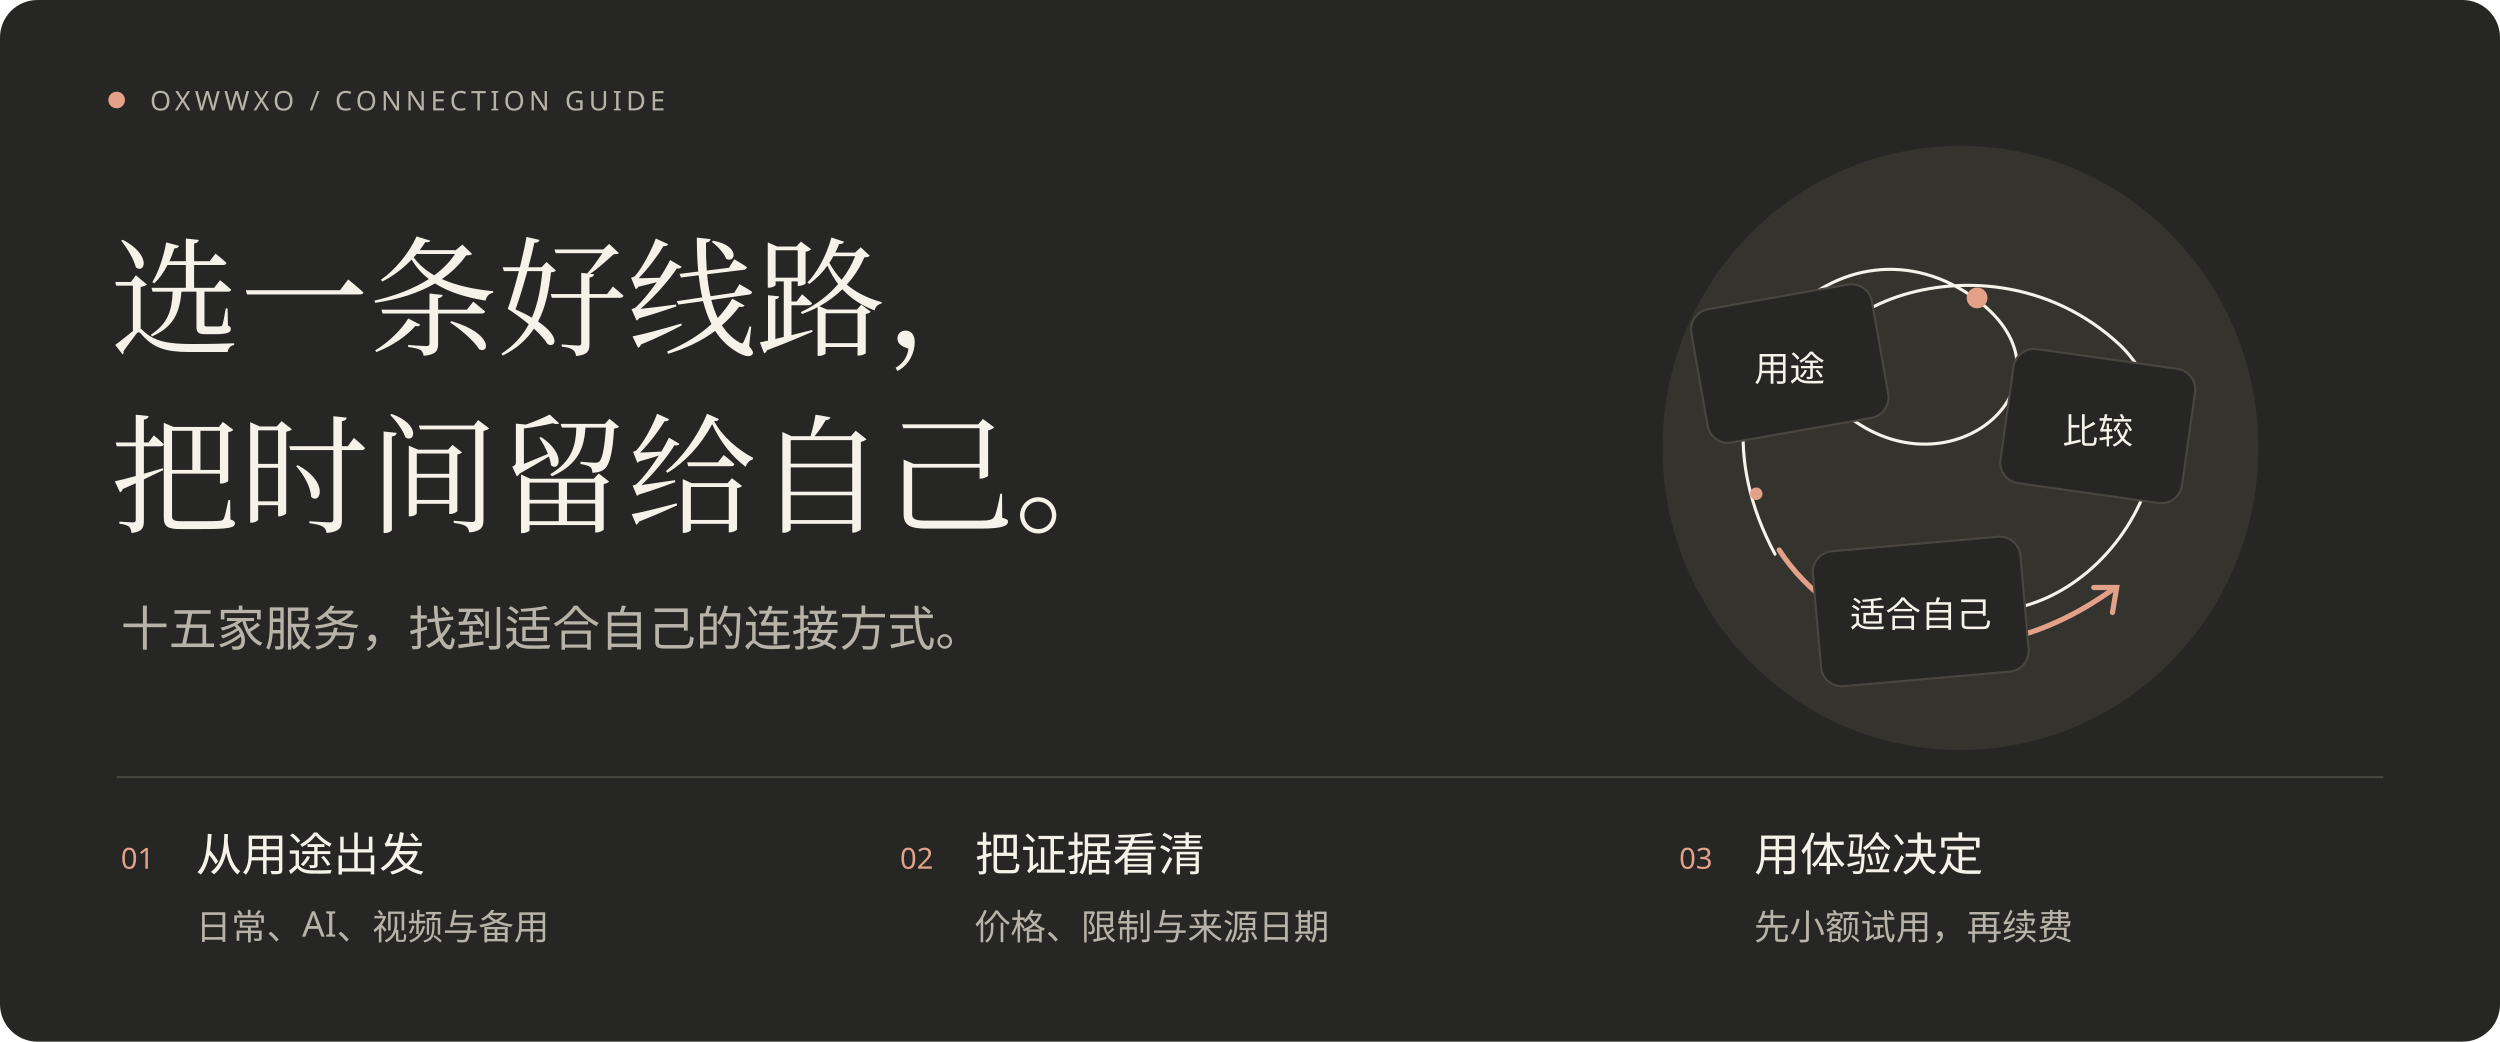
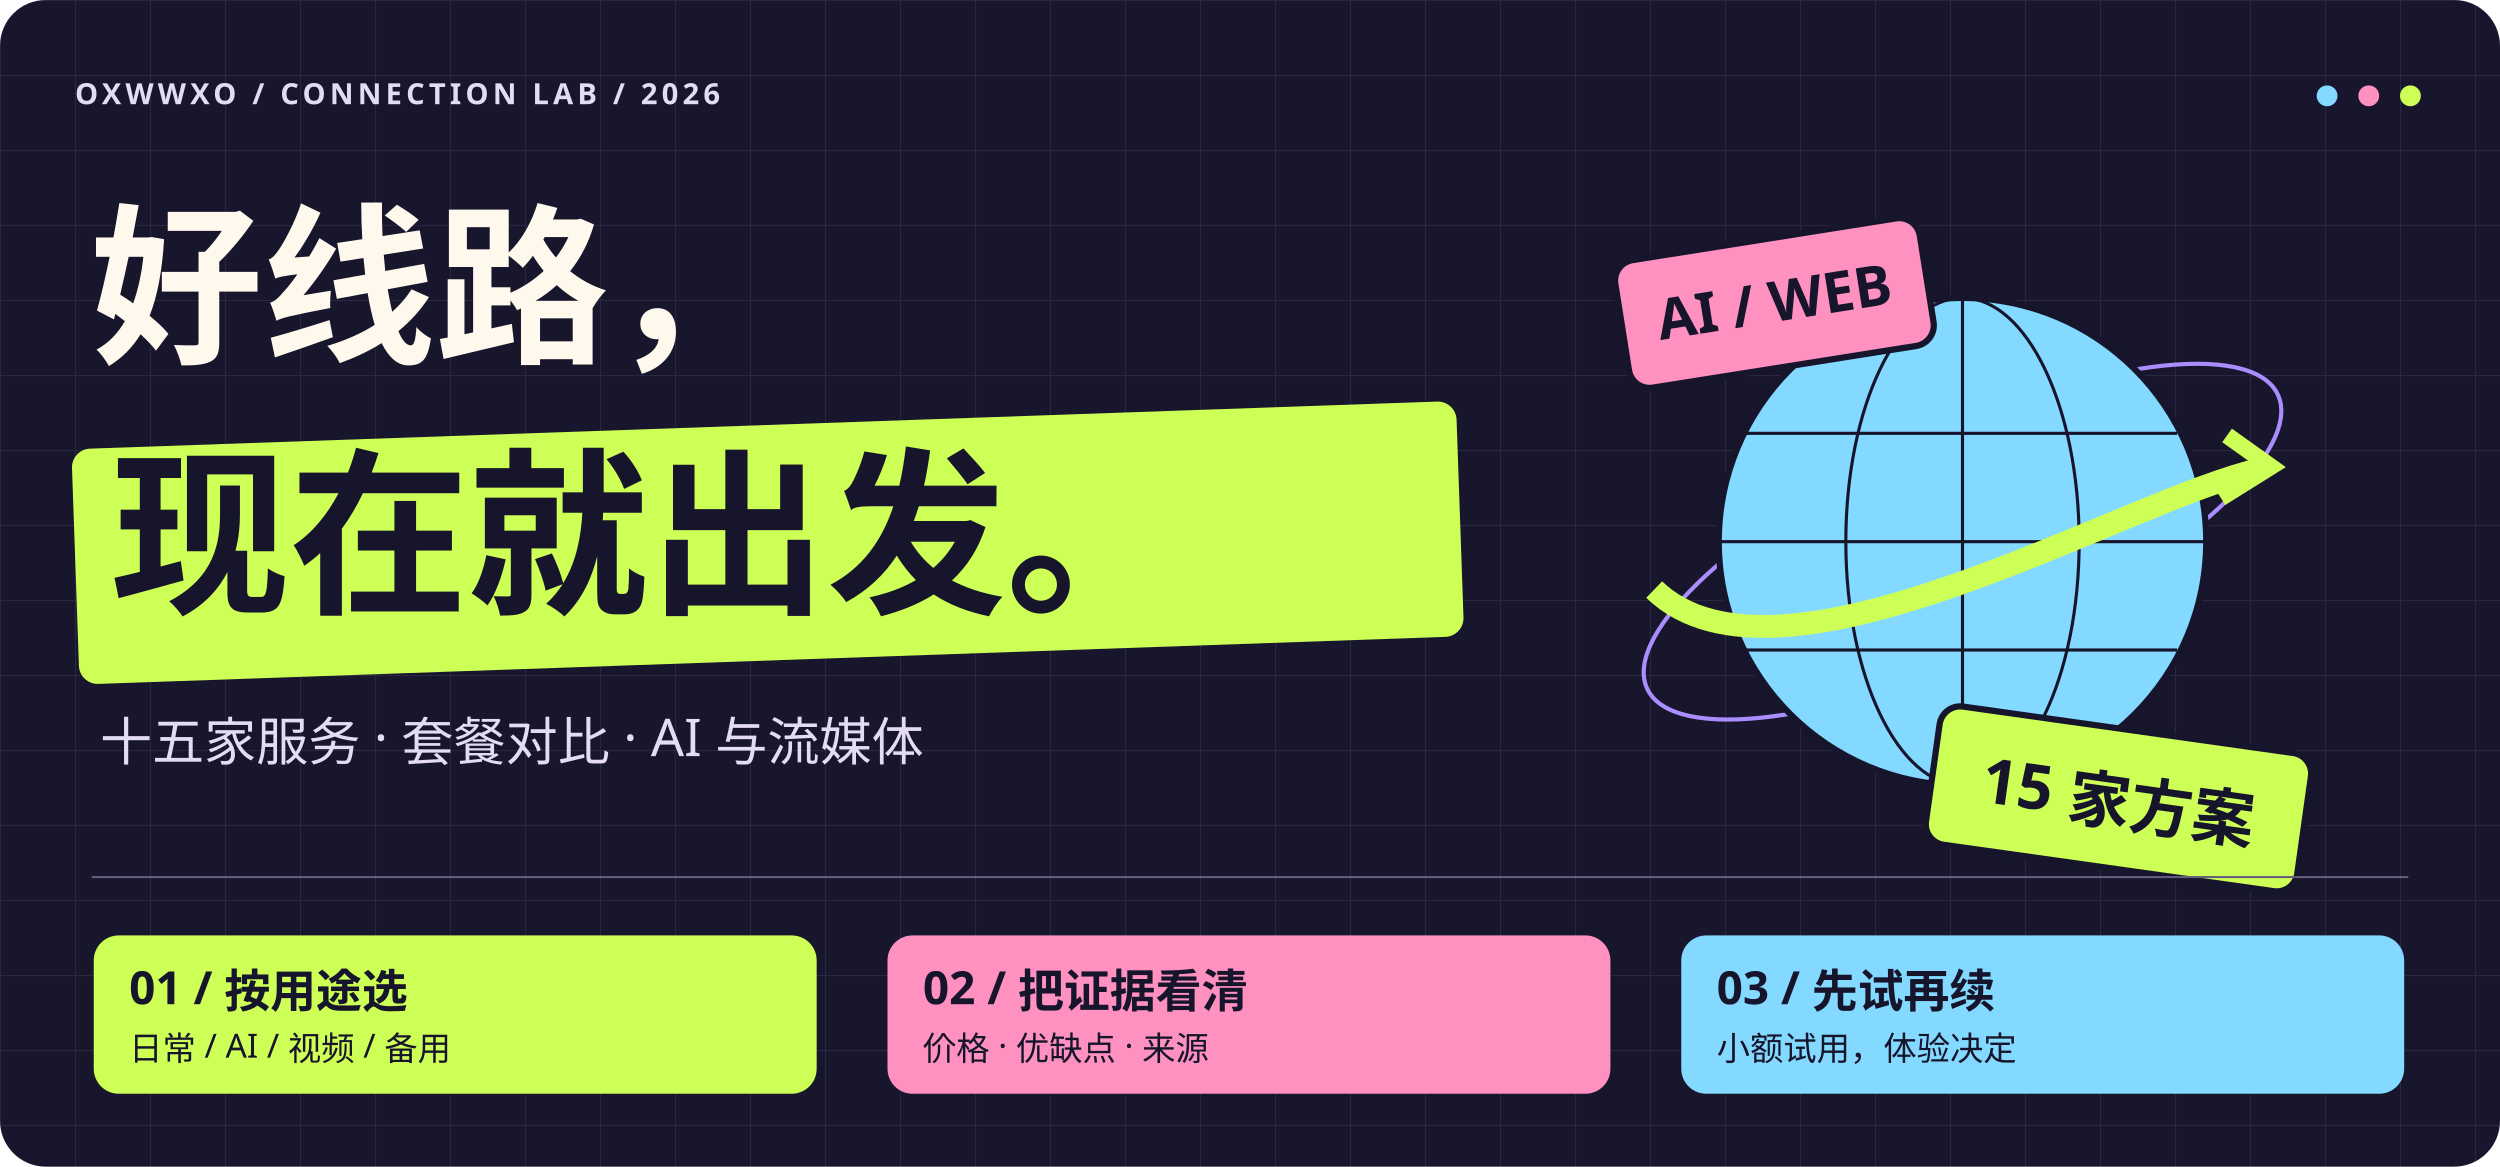
- <svg xmlns="http://www.w3.org/2000/svg" width="1200" height="500" viewBox="0 0 1200 500" role="img" aria-labelledby="title desc">
+ <svg xmlns="http://www.w3.org/2000/svg" width="1200" height="560" viewBox="0 0 1200 560" role="img" aria-labelledby="t d">
  <g font-family="Microsoft YaHei,PingFang SC,sans-serif">
-     <rect width="1200" height="500" rx="18" fill="#262624" />
-     <circle cx="56" cy="48" r="4" fill="#e3a18a" />
-     <text x="72" y="53" font-size="13" letter-spacing="2" fill="#b7b3a8">OXWWXO  /  CONNECTION GUIDE</text>
-     <g font-family="Noto Serif CJK SC,Source Han Serif SC,Songti SC,SimSun,Georgia,serif" font-size="62" fill="#f5f2e9">
-       <text x="53" y="166">选一条好线路，</text>
-       <text x="53" y="251">把时间留给自己。</text>
+     <defs>
+       <pattern id="grid" width="36" height="36" patternUnits="userSpaceOnUse">
+         <path d="M36 0H0V36" fill="none" stroke="#a391c4" stroke-opacity=".14" />
+       </pattern>
+     </defs>
+     <rect width="1200" height="560" rx="22" fill="#17162c" />
+     <rect width="1200" height="560" rx="22" fill="url(#grid)" />
+     <circle cx="1157" cy="46" r="5" fill="#ceff57" />
+     <circle cx="1137" cy="46" r="5" fill="#ff91c1" />
+     <circle cx="1117" cy="46" r="5" fill="#83d9ff" />
+     <text x="36" y="50" font-size="14" font-weight="700" letter-spacing="2" fill="#e3dcf4">OXWWXO / CONNECTION LAB / 2026</text>
+     <text x="43" y="168" font-size="83" font-weight="900" fill="#fff9ed">好线路，</text>
+     <rect x="36" y="204" width="665" height="113" rx="9" fill="#ceff57" transform="rotate(-2 369 260)" />
+     <text x="53" y="288" font-size="86" font-weight="900" fill="#16152b">现在就出发。</text>
+     <text x="48" y="365" font-size="25" fill="#e3dcf4">十五家服务 · 套餐对比 · AI 与流媒体</text>
+     <g transform="translate(799 117)">
+       <ellipse cx="143" cy="143" rx="167" ry="53" transform="rotate(-25 143 143)" fill="none" stroke="#aa8dff" stroke-width="2" />
+       <circle cx="143" cy="143" r="117" fill="#83d9ff" stroke="#16152b" stroke-width="3" />
+       <g stroke="#16152b" fill="none" stroke-width="1.5">
+         <ellipse cx="143" cy="143" rx="56" ry="117" />
+         <path d="M26 143H260M39 91H246M39 195H246M143 26V260" />
+       </g>
+       <path d="M-5 166C55 224 222 122 287 108" fill="none" stroke="#ceff57" stroke-width="11" />
+       <path d="m270 92 21 15-24 15" fill="none" stroke="#ceff57" stroke-width="8" />
+       <g transform="rotate(-9 43 31)">
+         <rect x="-21" y="-1" width="148" height="62" rx="10" fill="#ff91c1" stroke="#16152b" stroke-width="3" />
+         <text x="53" y="39" text-anchor="middle" font-size="27" font-weight="900" fill="#16152b">AI / WEB</text>
+       </g>
+       <g transform="rotate(8 211 265)">
+         <rect x="128" y="232" width="180" height="67" rx="10" fill="#ceff57" stroke="#16152b" stroke-width="3" />
+         <text x="218" y="276" text-anchor="middle" font-size="30" font-weight="900" fill="#16152b">15 家方案</text>
+       </g>
    </g>
-     <text x="58" y="310" font-size="23" fill="#b7b3a8">十五家服务，找到适合自己的连接方式。</text>
-     <g transform="translate(812 84)">
-       <ellipse cx="129" cy="131" rx="143" ry="145" fill="#34332e" />
-       <g fill="none" stroke="#f5f2e9" stroke-width="1.5" stroke-linecap="round">
-         <path d="M40 182C-10 89 73 12 137 60C189 99 125 156 74 115C25 76 137 17 206 82C255 130 190 232 116 205" />
-         <path d="M42 180C68 220 132 249 202 199" stroke="#e3a18a" stroke-width="2.5" />
-         <path d="m193 198 11 0-2 12" stroke="#e3a18a" stroke-width="2.5" />
-       </g>
-       <g stroke="#48463f" fill="#262624">
-         <rect x="3" y="58" width="88" height="65" rx="10" transform="rotate(-10 47 90)" />
-         <rect x="151" y="88" width="88" height="65" rx="10" transform="rotate(8 195 120)" />
-         <rect x="60" y="177" width="100" height="65" rx="10" transform="rotate(-5 110 210)" />
-       </g>
-       <g fill="#f5f2e9" text-anchor="middle" font-size="17">
-         <text x="47" y="99">用途</text>
-         <text x="195" y="129">比较</text>
-         <text x="110" y="217">适合自己</text>
-       </g>
-       <circle cx="137" cy="59" r="5" fill="#e3a18a" />
-       <circle cx="31" cy="153" r="3" fill="#e3a18a" />
-     </g>
-     <path d="M56 373H1144" stroke="#48463f" />
-     <text x="58" y="417" font-size="14" fill="#e3a18a">01</text>
-     <text x="94" y="418" font-size="22" fill="#f5f2e9">从用途出发</text>
-     <text x="94" y="451" font-size="17" fill="#b7b3a8">日常、AI、视频与备用</text>
-     <text x="432" y="417" font-size="14" fill="#e3a18a">02</text>
-     <text x="468" y="418" font-size="22" fill="#f5f2e9">把证据看清</text>
-     <text x="468" y="451" font-size="17" fill="#b7b3a8">价格、限制与来源日期</text>
-     <text x="806" y="417" font-size="14" fill="#e3a18a">03</text>
-     <text x="842" y="418" font-size="22" fill="#f5f2e9">用体验决定</text>
-     <text x="842" y="451" font-size="17" fill="#b7b3a8">先小额试用，再续费</text>
+     <path d="M44 421H1156" stroke="#655e7d" />
+     <rect x="45" y="449" width="347" height="76" rx="12" fill="#ceff57" />
+     <text x="62" y="482" font-size="22" font-weight="900" fill="#16152b">01 / 按用途选</text>
+     <text x="62" y="509" font-size="16" fill="#16152b">日常 / AI / 视频 / 备用</text>
+     <rect x="426" y="449" width="347" height="76" rx="12" fill="#ff91c1" />
+     <text x="443" y="482" font-size="22" font-weight="900" fill="#16152b">02 / 把证据看清</text>
+     <text x="443" y="509" font-size="16" fill="#16152b">价格 · 优缺点 · 来源</text>
+     <rect x="807" y="449" width="347" height="76" rx="12" fill="#83d9ff" />
+     <text x="824" y="482" font-size="22" font-weight="900" fill="#16152b">03 / 先试再续</text>
+     <text x="824" y="509" font-size="16" fill="#16152b">小额试用，体验决定</text>
  </g>
</svg>
